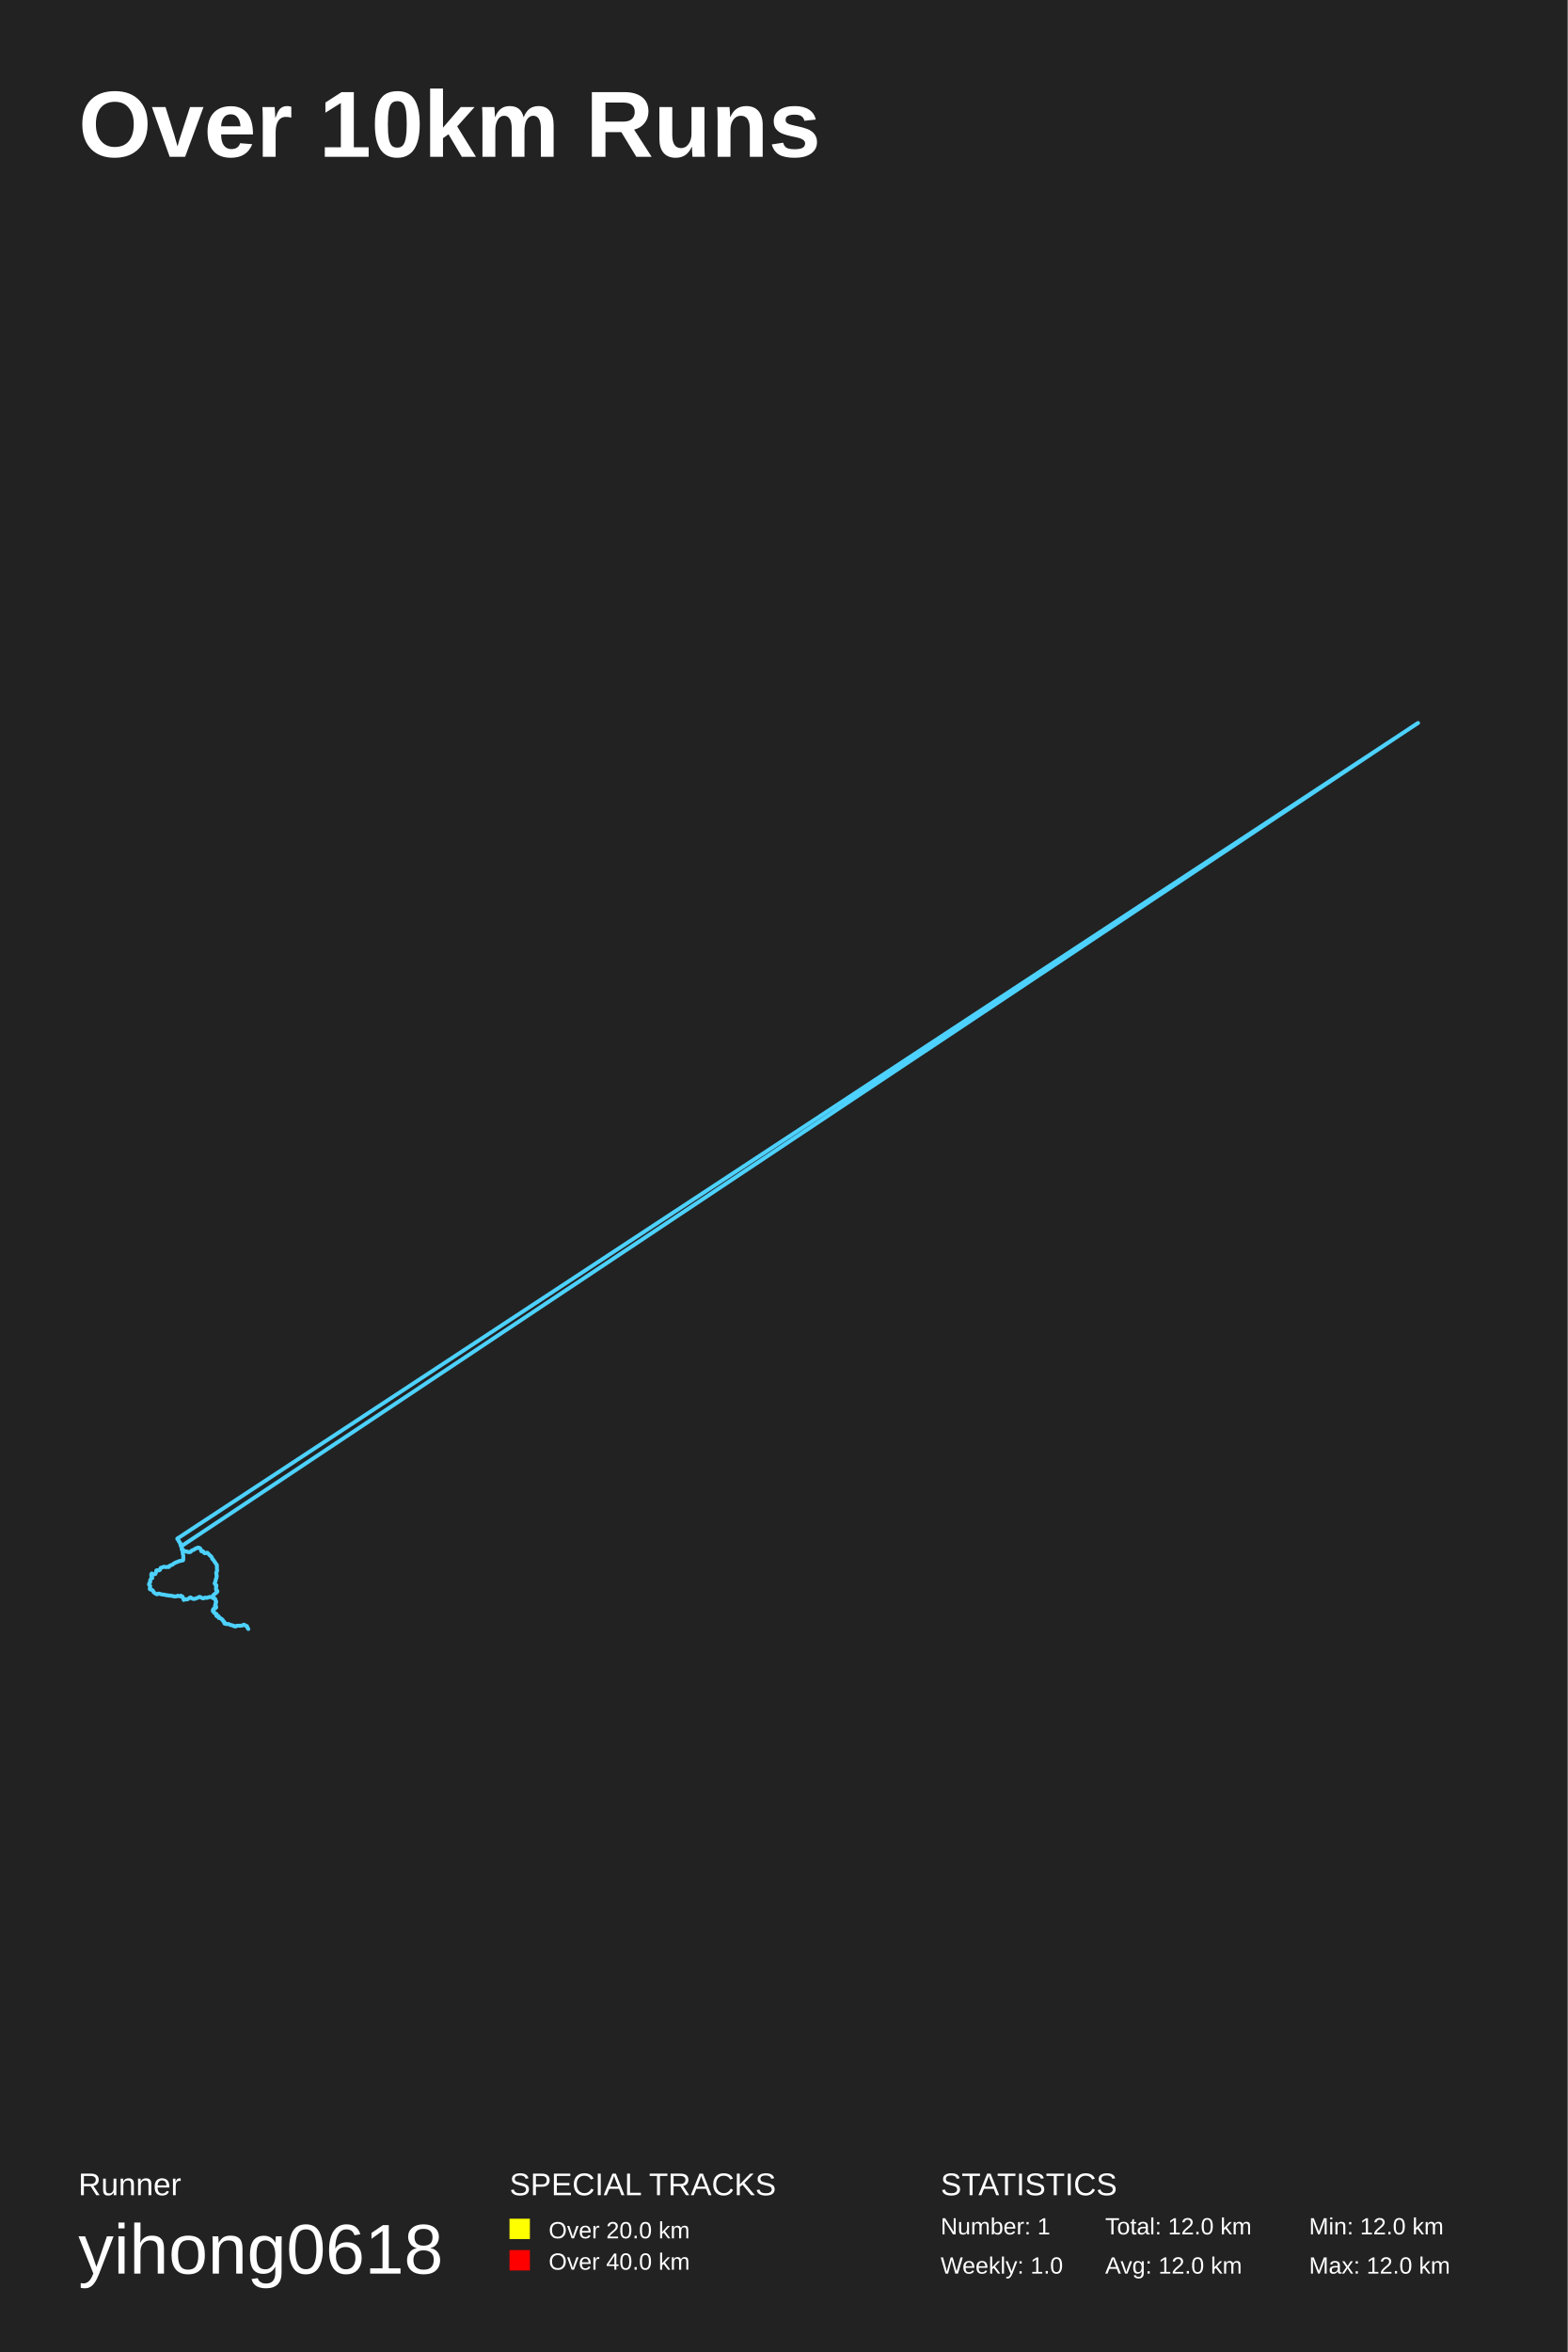
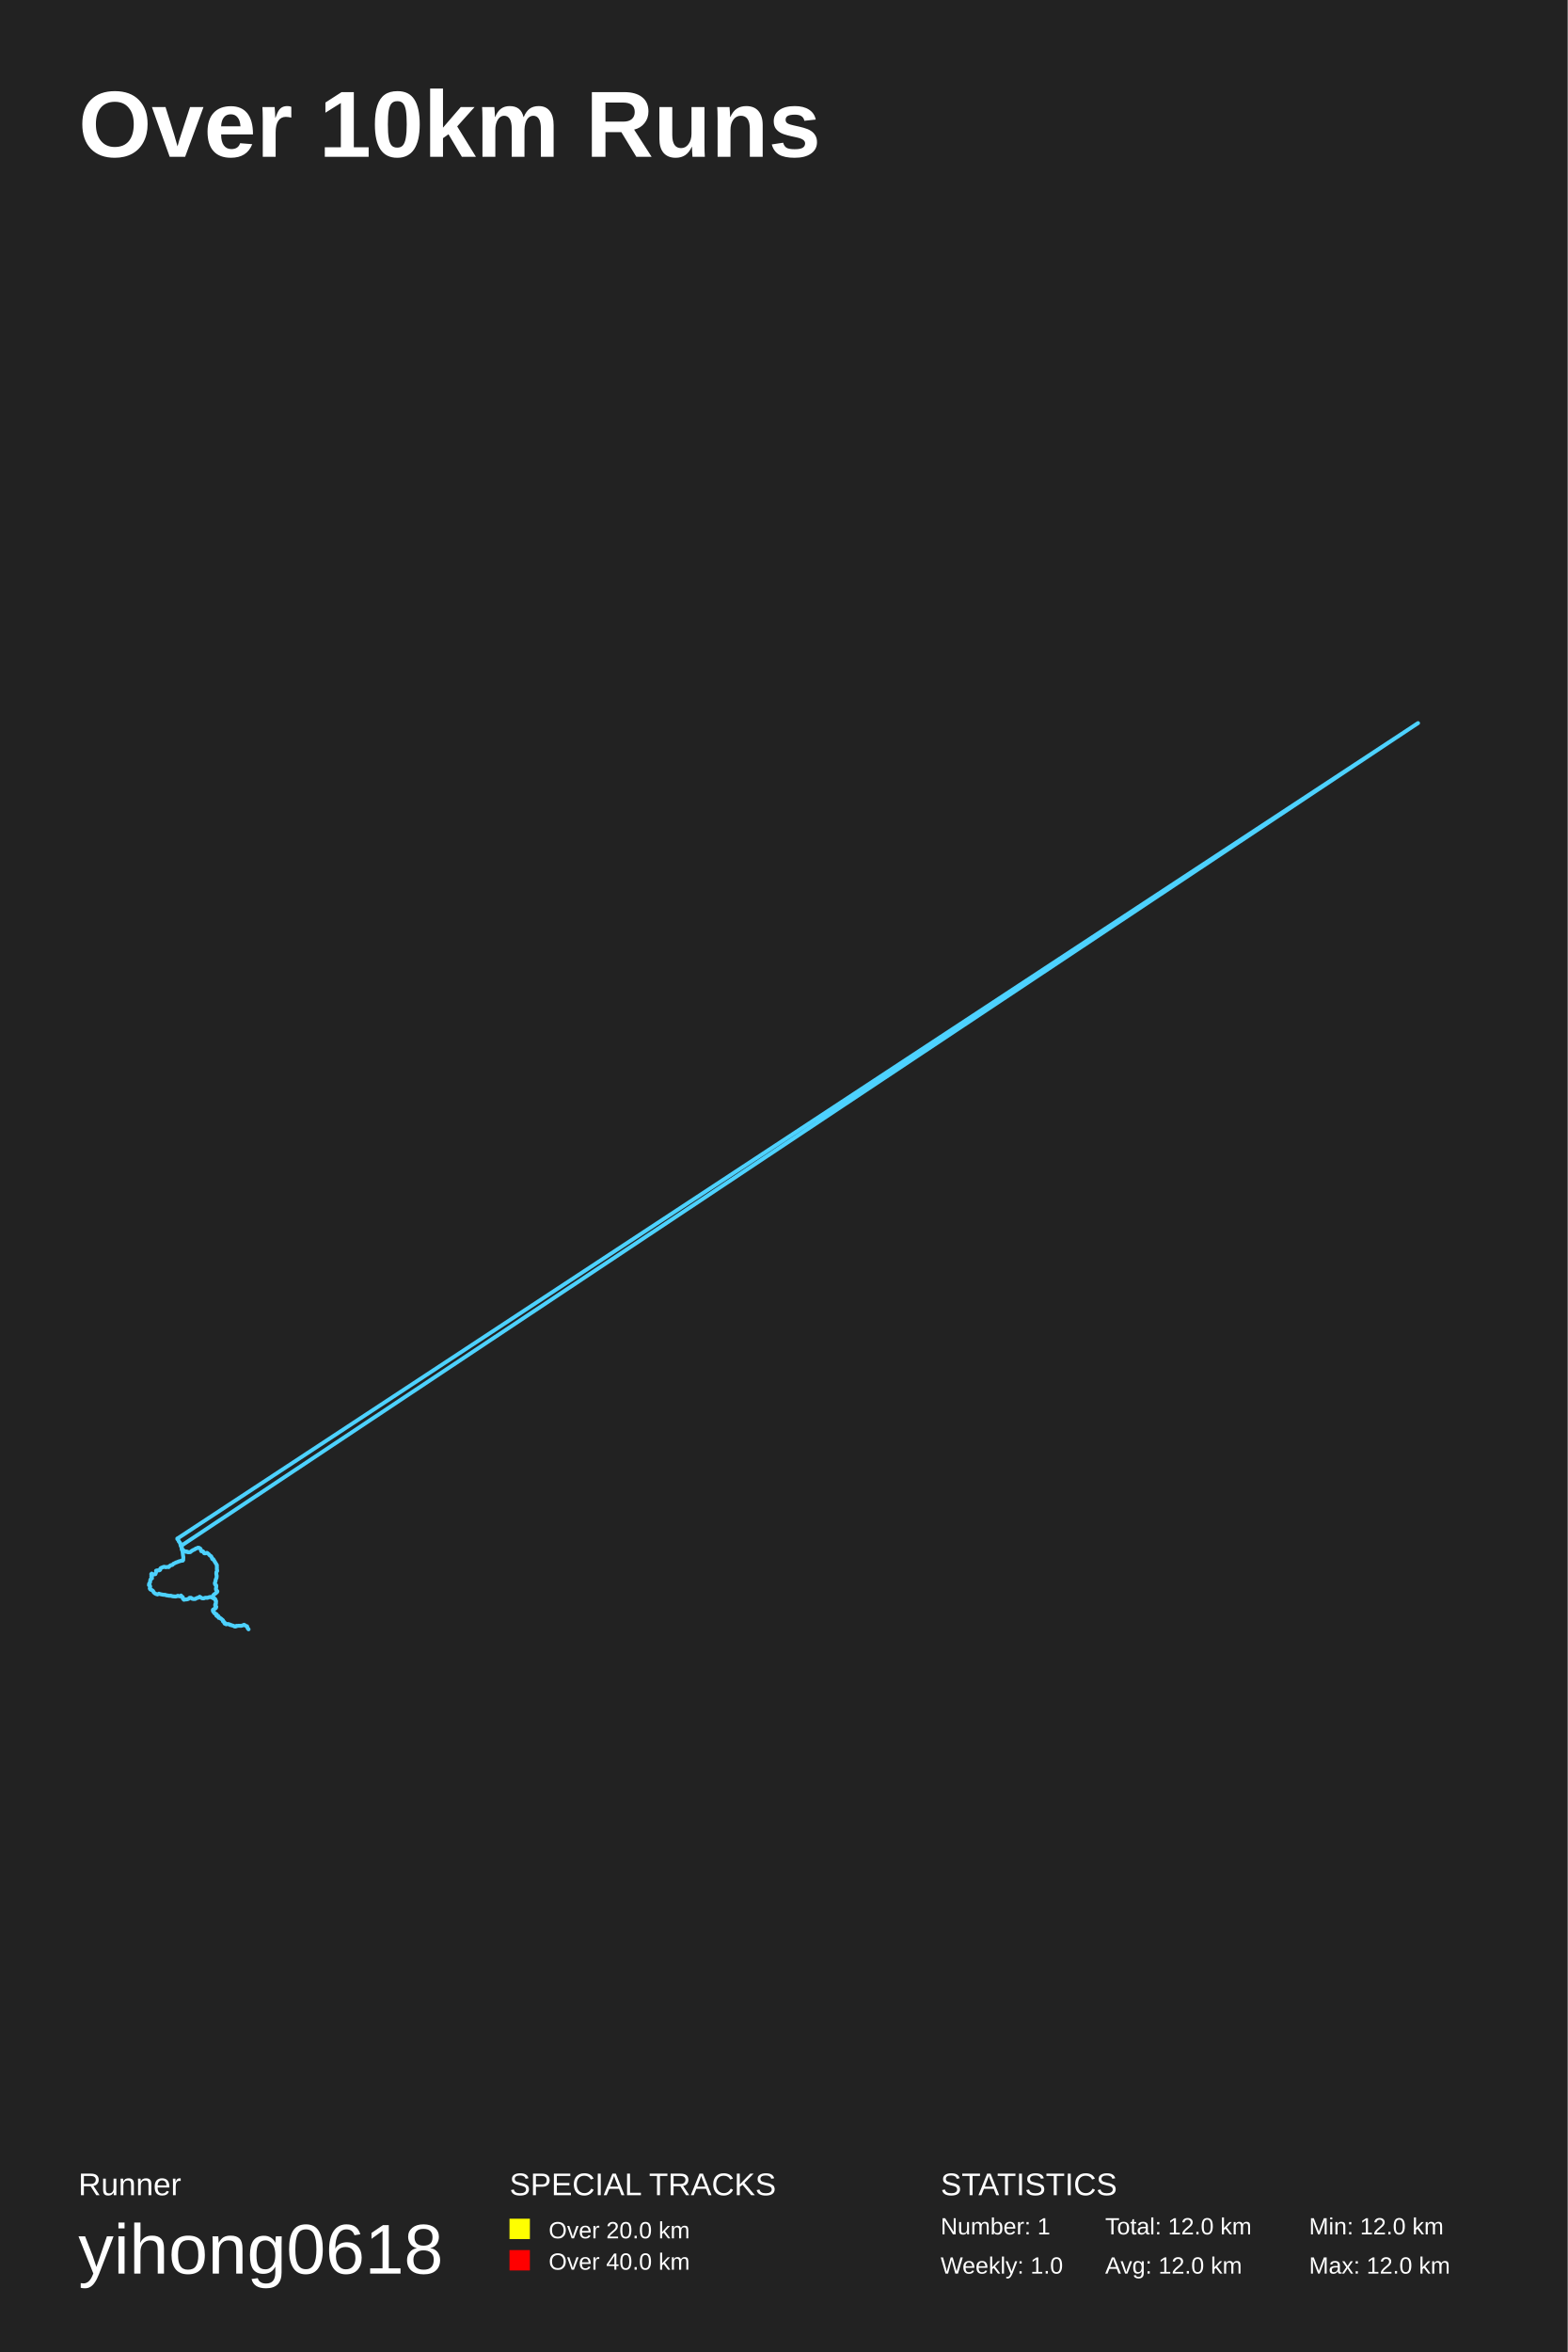
<svg xmlns="http://www.w3.org/2000/svg" baseProfile="full" height="300mm" version="1.1" viewBox="0,0,200,300" width="200mm">
  <defs />
  <rect fill="#222222" height="300" width="200" x="0" y="0" />
  <text fill="#FFFFFF" style="font-size:12px; font-family:Arial; font-weight:bold;" x="10" y="20">Over 10km Runs</text>
  <text fill="#FFFFFF" style="font-size:4px; font-family:Arial" x="10" y="280">Runner</text>
  <text fill="#FFFFFF" style="font-size:9px; font-family:Arial" x="10" y="290">yihong0618</text>
  <text fill="#FFFFFF" style="font-size:4px; font-family:Arial" x="65" y="280">SPECIAL TRACKS</text>
  <rect fill="yellow" height="2.6" width="2.6" x="65" y="283" />
  <text fill="#FFFFFF" style="font-size:3px; font-family:Arial" x="70" y="285.5">Over 20.0 km</text>
  <rect fill="red" height="2.6" width="2.6" x="65" y="287" />
  <text fill="#FFFFFF" style="font-size:3px; font-family:Arial" x="70" y="289.5">Over 40.0 km</text>
  <text fill="#FFFFFF" style="font-size:4px; font-family:Arial" x="120" y="280">STATISTICS</text>
  <text fill="#FFFFFF" style="font-size:3px; font-family:Arial" x="120" y="285">Number: 1</text>
  <text fill="#FFFFFF" style="font-size:3px; font-family:Arial" x="120" y="290">Weekly: 1.0</text>
  <text fill="#FFFFFF" style="font-size:3px; font-family:Arial" x="141" y="285">Total: 12.0 km</text>
  <text fill="#FFFFFF" style="font-size:3px; font-family:Arial" x="141" y="290">Avg: 12.0 km</text>
  <text fill="#FFFFFF" style="font-size:3px; font-family:Arial" x="167" y="285">Min: 12.0 km</text>
  <text fill="#FFFFFF" style="font-size:3px; font-family:Arial" x="167" y="290">Max: 12.0 km</text>
-   <polyline fill="none" opacity="1" points="30.208,207.369 30.084,207.433 29.956,207.449 29.842,207.375 29.676,207.338 29.581,207.29 29.414,207.28 29.305,207.206 29.167,207.159 29.02,207.132 28.906,207.159 28.64,207.085 28.635,207.022 28.569,206.88 28.497,206.827 28.426,206.658 28.321,206.59 28.241,206.474 28.174,206.437 28.07,206.39 27.918,206.374 27.832,206.258 27.884,206.148 27.751,206.137 27.609,206.116 27.623,205.926 27.552,205.842 27.438,205.816 27.333,205.721 27.262,205.61 27.157,205.51 27.153,205.357 27.257,205.194 27.409,205.178 27.547,205.052 27.547,204.915 27.428,204.82 27.471,204.688 27.49,204.53 27.542,204.394 27.58,204.262 27.485,204.151 27.471,203.993 27.367,203.888 27.219,203.84 27.224,203.851 27.248,203.851 27.214,203.856 27.229,203.856 27.219,203.856 27.21,203.861 27.214,203.867 27.214,203.861 27.134,203.693 27.157,203.593 27.195,203.488 27.267,203.408 27.338,203.351 27.443,203.272 27.557,203.182 27.671,203.077 27.728,202.992 27.709,202.898 27.585,202.819 27.552,202.692 27.552,202.566 27.58,202.466 27.571,202.334 27.609,202.213 27.485,202.144 27.462,202.076 27.381,201.976 27.443,201.791 27.504,201.702 27.504,201.554 27.542,201.407 27.609,201.286 27.618,201.138 27.656,201.012 27.618,200.906 27.618,200.796 27.595,200.701 27.59,200.559 27.68,200.422 27.699,200.29 27.671,200.164 27.675,200.016 27.661,199.869 27.68,199.653 27.656,199.611 27.153,198.878 27.077,198.836 27.043,198.736 27.029,198.652 27.001,198.625 26.967,198.546 26.906,198.499 26.844,198.446 26.763,198.399 26.725,198.33 26.663,198.262 26.545,198.162 26.473,198.062 26.407,198.051 26.293,198.083 26.203,198.104 26.093,198.109 26.017,198.051 25.974,197.946 25.922,197.877 25.808,197.856 25.713,197.872 25.699,197.83 25.732,197.819 25.713,197.835 25.685,197.841 25.68,197.825 25.685,197.835 25.67,197.846 25.675,197.835 25.699,197.809 25.694,197.798 25.623,197.672 25.609,197.609 25.566,197.53 25.537,197.509 25.471,197.472 25.409,197.419 25.333,197.43 25.286,197.398 25.252,197.393 25.195,197.424 25.119,197.461 25.067,197.498 24.982,197.493 24.944,197.535 24.848,197.572 24.801,197.64 24.753,197.646 24.682,197.688 24.62,197.714 24.521,197.751 24.426,197.798 24.354,197.904 24.255,197.972 24.145,197.972 24.079,197.972 23.989,197.967 23.951,197.956 23.965,197.935 23.965,197.956 23.946,197.962 23.903,197.935 23.827,197.883 23.775,197.909 23.699,197.893 23.618,197.862 23.537,197.872 23.456,197.777 23.395,197.73 23.357,197.693 23.342,197.688 23.295,197.619 23.224,197.572 23.195,197.588 23.209,197.577 23.171,197.535 23.195,197.44 23.2,197.377 23.133,197.319 23.114,197.256 23.086,197.187 23.048,197.114 23.01,197.003 23.01,196.829 22.924,196.766 22.886,196.661 22.815,196.613 22.806,196.539 22.749,196.445 22.682,196.36 22.668,196.297 22.63,196.297 22.625,196.308 22.644,196.313 22.635,196.302 22.644,196.308 22.644,196.297 22.687,196.25 22.692,196.223 22.663,196.255 22.639,196.239 22.625,196.244 22.62,196.255 22.625,196.244 22.625,196.244 22.63,196.239 22.63,196.239 22.644,196.234 180.91,92.22 180.815,92.278 180.815,92.278 180.815,92.278 180.819,92.273 180.629,92.394 23.119,197.235 23.181,197.335 23.181,197.445 23.19,197.561 23.205,197.677 23.271,197.777 23.314,197.893 23.304,198.041 23.328,198.209 23.366,198.367 23.38,198.504 23.385,198.636 23.38,198.81 23.38,198.92 23.347,199.021 23.171,199.057 23.019,199.1 22.891,199.11 22.749,199.173 22.597,199.231 22.468,199.284 22.373,199.321 22.264,199.379 22.15,199.442 22.098,199.495 22.05,199.537 22.05,199.532 22.003,199.568 21.931,199.611 21.832,199.626 21.737,199.663 21.637,199.721 21.608,199.774 21.547,199.874 21.428,199.869 21.347,199.848 21.223,199.884 21.114,199.89 21.024,199.853 20.919,199.837 20.824,199.879 20.763,199.884 20.687,199.942 20.582,199.953 20.492,199.995 20.444,200.085 20.43,200.185 20.402,200.243 20.359,200.258 20.321,200.295 20.245,200.301 20.135,200.29 20.04,200.28 19.936,200.322 19.922,200.353 19.936,200.432 19.926,200.501 19.898,200.553 19.879,200.596 19.865,200.654 19.831,200.748 19.732,200.791 19.641,200.812 19.575,200.827 19.485,200.885 19.428,200.854 19.375,200.812 19.366,200.806 19.318,200.764 19.356,200.738 19.371,200.696 19.356,200.727 19.318,200.748 19.304,200.854 19.304,201.012 19.356,201.165 19.428,201.286 19.314,201.338 19.2,201.465 19.147,201.644 19.171,201.786 19.052,201.944 19.005,202.097 19.086,202.213 19.162,202.308 19.152,202.408 19.119,202.518 19.109,202.687 19.223,202.755 19.371,202.792 19.504,202.876 19.575,203.045 19.703,203.177 19.879,203.287 20.055,203.356 20.193,203.266 20.383,203.293 20.563,203.351 20.748,203.387 20.957,203.408 21.043,203.414 21.166,203.472 21.309,203.477 21.442,203.488 21.604,203.53 21.746,203.519 21.908,203.551 22.026,203.572 22.193,203.619 22.354,203.63 22.54,203.609 22.673,203.535 22.787,203.572 22.953,203.614 23.062,203.53 23.143,203.572 23.281,203.646 23.333,203.83 23.409,203.951 23.442,204.077 23.599,203.962 23.78,204.02 23.984,203.962 24.141,203.83 24.316,203.751 24.464,203.861 24.611,203.93 24.844,203.941 24.967,203.888 25.134,203.825 25.29,203.772 25.433,203.682 25.547,203.703 25.713,203.798 25.818,203.851 25.965,203.872 26.065,203.804 26.231,203.777 26.402,203.814 26.554,203.756 26.673,203.714 26.782,203.688 26.948,203.719 27.105,203.782 27.186,203.809 27.338,203.846 27.457,203.962 27.485,204.13 27.58,204.257 27.566,204.43 27.504,204.599 27.476,204.757 27.566,204.889 27.58,205.036 27.457,205.152 27.314,205.194 27.229,205.352 27.234,205.521 27.333,205.658 27.466,205.8 27.642,205.879 27.637,206.016 27.737,206.111 27.894,206.153 27.96,206.3 28.136,206.411 28.293,206.511 28.407,206.611 28.488,206.774 28.616,206.885 28.697,207.048 28.877,207.138 29.053,207.138 29.229,207.18 29.395,207.254 29.571,207.301 29.718,207.343 29.88,207.433 30.037,207.464 30.193,207.385 30.35,207.359 30.526,207.359 30.711,207.364 30.835,207.343 30.987,207.29 31.106,207.227 31.234,207.28 31.353,207.38 31.486,207.396 31.552,207.512 31.581,207.643 31.68,207.78" stroke="#4DD2FF" stroke-dasharray="none" stroke-linecap="round" stroke-linejoin="round" stroke-width="0.5" />
+   <polyline fill="none" opacity="1" points="30.165,207.377 30.056,207.467 29.918,207.462 29.785,207.367 29.647,207.341 29.542,207.293 29.395,207.277 29.257,207.214 29.129,207.151 28.987,207.146 28.863,207.183 28.654,207.088 28.607,206.977 28.545,206.882 28.436,206.793 28.412,206.635 28.283,206.535 28.236,206.493 28.131,206.445 28.041,206.382 27.899,206.356 27.851,206.245 27.851,206.124 27.718,206.161 27.599,206.076 27.618,205.903 27.519,205.855 27.4,205.818 27.314,205.702 27.234,205.602 27.157,205.476 27.162,205.334 27.329,205.213 27.457,205.176 27.566,205.012 27.523,204.912 27.452,204.796 27.457,204.66 27.528,204.517 27.538,204.37 27.571,204.238 27.471,204.122 27.438,203.969 27.352,203.869 27.224,203.864 27.229,203.864 27.243,203.869 27.214,203.875 27.229,203.864 27.219,203.869 27.214,203.875 27.214,203.869 27.157,203.822 27.134,203.68 27.153,203.58 27.214,203.474 27.291,203.395 27.352,203.337 27.471,203.264 27.58,203.169 27.69,203.074 27.728,202.979 27.671,202.884 27.58,202.811 27.538,202.653 27.566,202.553 27.576,202.452 27.595,202.305 27.571,202.189 27.481,202.142 27.438,202.078 27.405,201.941 27.457,201.783 27.504,201.668 27.504,201.525 27.566,201.373 27.623,201.257 27.633,201.12 27.647,201.004 27.618,200.888 27.604,200.788 27.595,200.683 27.609,200.509 27.699,200.393 27.699,200.266 27.656,200.135 27.675,199.992 27.661,199.829 27.675,199.645 27.205,198.87 27.119,198.881 27.067,198.823 27.039,198.728 27.015,198.654 26.991,198.612 26.958,198.539 26.906,198.47 26.82,198.438 26.763,198.396 26.706,198.317 26.63,198.238 26.516,198.149 26.44,198.08 26.388,198.064 26.274,198.101 26.179,198.128 26.055,198.122 25.998,198.038 25.951,197.938 25.889,197.87 25.775,197.885 25.699,197.854 25.708,197.833 25.742,197.827 25.723,197.822 25.699,197.848 25.666,197.848 25.699,197.848 25.694,197.854 25.685,197.848 25.699,197.838 25.656,197.769 25.618,197.669 25.604,197.596 25.556,197.527 25.528,197.511 25.447,197.474 25.39,197.422 25.305,197.422 25.267,197.416 25.262,197.406 25.176,197.453 25.1,197.49 25.043,197.501 24.977,197.522 24.915,197.569 24.834,197.622 24.782,197.659 24.734,197.669 24.663,197.701 24.587,197.743 24.502,197.791 24.402,197.854 24.326,197.943 24.226,197.985 24.141,197.985 24.036,197.991 23.955,197.97 23.965,197.949 23.965,197.949 23.951,197.954 23.941,197.985 23.884,197.922 23.813,197.891 23.756,197.938 23.68,197.88 23.589,197.891 23.513,197.854 23.437,197.764 23.366,197.727 23.357,197.706 23.342,197.69 23.266,197.606 23.2,197.59 23.2,197.596 23.19,197.58 23.176,197.522 23.2,197.432 23.195,197.364 23.124,197.295 23.105,197.248 23.057,197.179 23.043,197.1 23.01,196.979 22.986,196.805 22.915,196.753 22.882,196.668 22.81,196.616 22.796,196.526 22.725,196.431 22.673,196.347 22.663,196.31 22.625,196.31 22.644,196.321 22.644,196.321 22.63,196.31 22.639,196.31 22.654,196.315 22.706,196.226 22.692,196.236 22.62,196.236 22.63,196.258 22.62,196.258 22.639,196.263 22.63,196.263 22.63,196.258 22.63,196.247 22.639,196.252 22.63,196.247 180.91,92.233 180.815,92.291 180.815,92.291 180.815,92.291 180.724,92.349 23.086,197.19 23.119,197.306 23.186,197.38 23.171,197.501 23.186,197.617 23.224,197.722 23.281,197.822 23.3,197.964 23.314,198.08 23.333,198.27 23.352,198.428 23.38,198.544 23.39,198.712 23.366,198.865 23.38,198.96 23.314,199.06 23.114,199.071 22.986,199.123 22.839,199.15 22.701,199.213 22.568,199.266 22.44,199.302 22.349,199.36 22.231,199.413 22.112,199.466 22.079,199.529 22.05,199.55 22.05,199.555 21.993,199.603 21.912,199.629 21.798,199.634 21.713,199.697 21.627,199.745 21.589,199.824 21.513,199.887 21.418,199.866 21.314,199.866 21.195,199.892 21.086,199.898 20.995,199.845 20.886,199.856 20.805,199.887 20.744,199.908 20.658,199.95 20.558,199.982 20.473,200.04 20.43,200.129 20.444,200.214 20.397,200.266 20.349,200.287 20.311,200.298 20.216,200.319 20.121,200.298 19.998,200.314 19.907,200.345 19.931,200.388 19.926,200.461 19.917,200.525 19.893,200.572 19.888,200.63 19.865,200.688 19.817,200.788 19.694,200.793 19.603,200.835 19.537,200.851 19.451,200.883 19.413,200.846 19.371,200.825 19.342,200.809 19.318,200.777 19.356,200.762 19.361,200.709 19.333,200.751 19.295,200.772 19.328,200.899 19.299,201.072 19.385,201.209 19.39,201.325 19.261,201.373 19.176,201.52 19.157,201.704 19.138,201.841 19.024,201.999 19.005,202.194 19.114,202.242 19.157,202.347 19.152,202.447 19.105,202.605 19.157,202.711 19.257,202.779 19.404,202.832 19.542,202.953 19.599,203.09 19.741,203.222 19.926,203.322 20.097,203.374 20.273,203.274 20.43,203.332 20.63,203.374 20.796,203.406 20.981,203.422 21.095,203.427 21.209,203.485 21.357,203.495 21.485,203.527 21.637,203.543 21.803,203.538 21.931,203.585 22.079,203.611 22.25,203.627 22.411,203.638 22.582,203.59 22.696,203.543 22.834,203.595 23.005,203.617 23.095,203.511 23.162,203.617 23.323,203.722 23.319,203.885 23.404,203.985 23.456,204.048 23.661,204.012 23.841,204.001 24.05,203.938 24.183,203.801 24.373,203.801 24.492,203.912 24.687,203.954 24.887,203.954 25.005,203.89 25.162,203.811 25.333,203.775 25.471,203.664 25.599,203.743 25.732,203.843 25.875,203.869 25.993,203.875 26.108,203.817 26.279,203.79 26.45,203.811 26.597,203.754 26.706,203.722 26.825,203.69 26.996,203.759 27.138,203.796 27.229,203.827 27.376,203.88 27.485,204.017 27.533,204.175 27.557,204.322 27.552,204.496 27.519,204.66 27.462,204.823 27.595,204.949 27.547,205.091 27.405,205.192 27.267,205.26 27.214,205.402 27.262,205.571 27.352,205.729 27.504,205.824 27.652,205.924 27.628,206.082 27.794,206.124 27.899,206.219 28.013,206.345 28.184,206.44 28.312,206.556 28.45,206.672 28.512,206.824 28.645,206.935 28.754,207.104 28.939,207.146 29.105,207.146 29.276,207.193 29.457,207.267 29.604,207.33 29.78,207.372 29.927,207.451 30.084,207.451 30.236,207.398 30.402,207.367 30.588,207.367 30.74,207.377 30.873,207.346 31.015,207.298 31.139,207.24 31.272,207.319 31.381,207.393 31.519,207.435 31.557,207.562 31.609,207.699 31.709,207.82" stroke="#4DD2FF" stroke-dasharray="none" stroke-linecap="round" stroke-linejoin="round" stroke-width="0.5" />
</svg>
